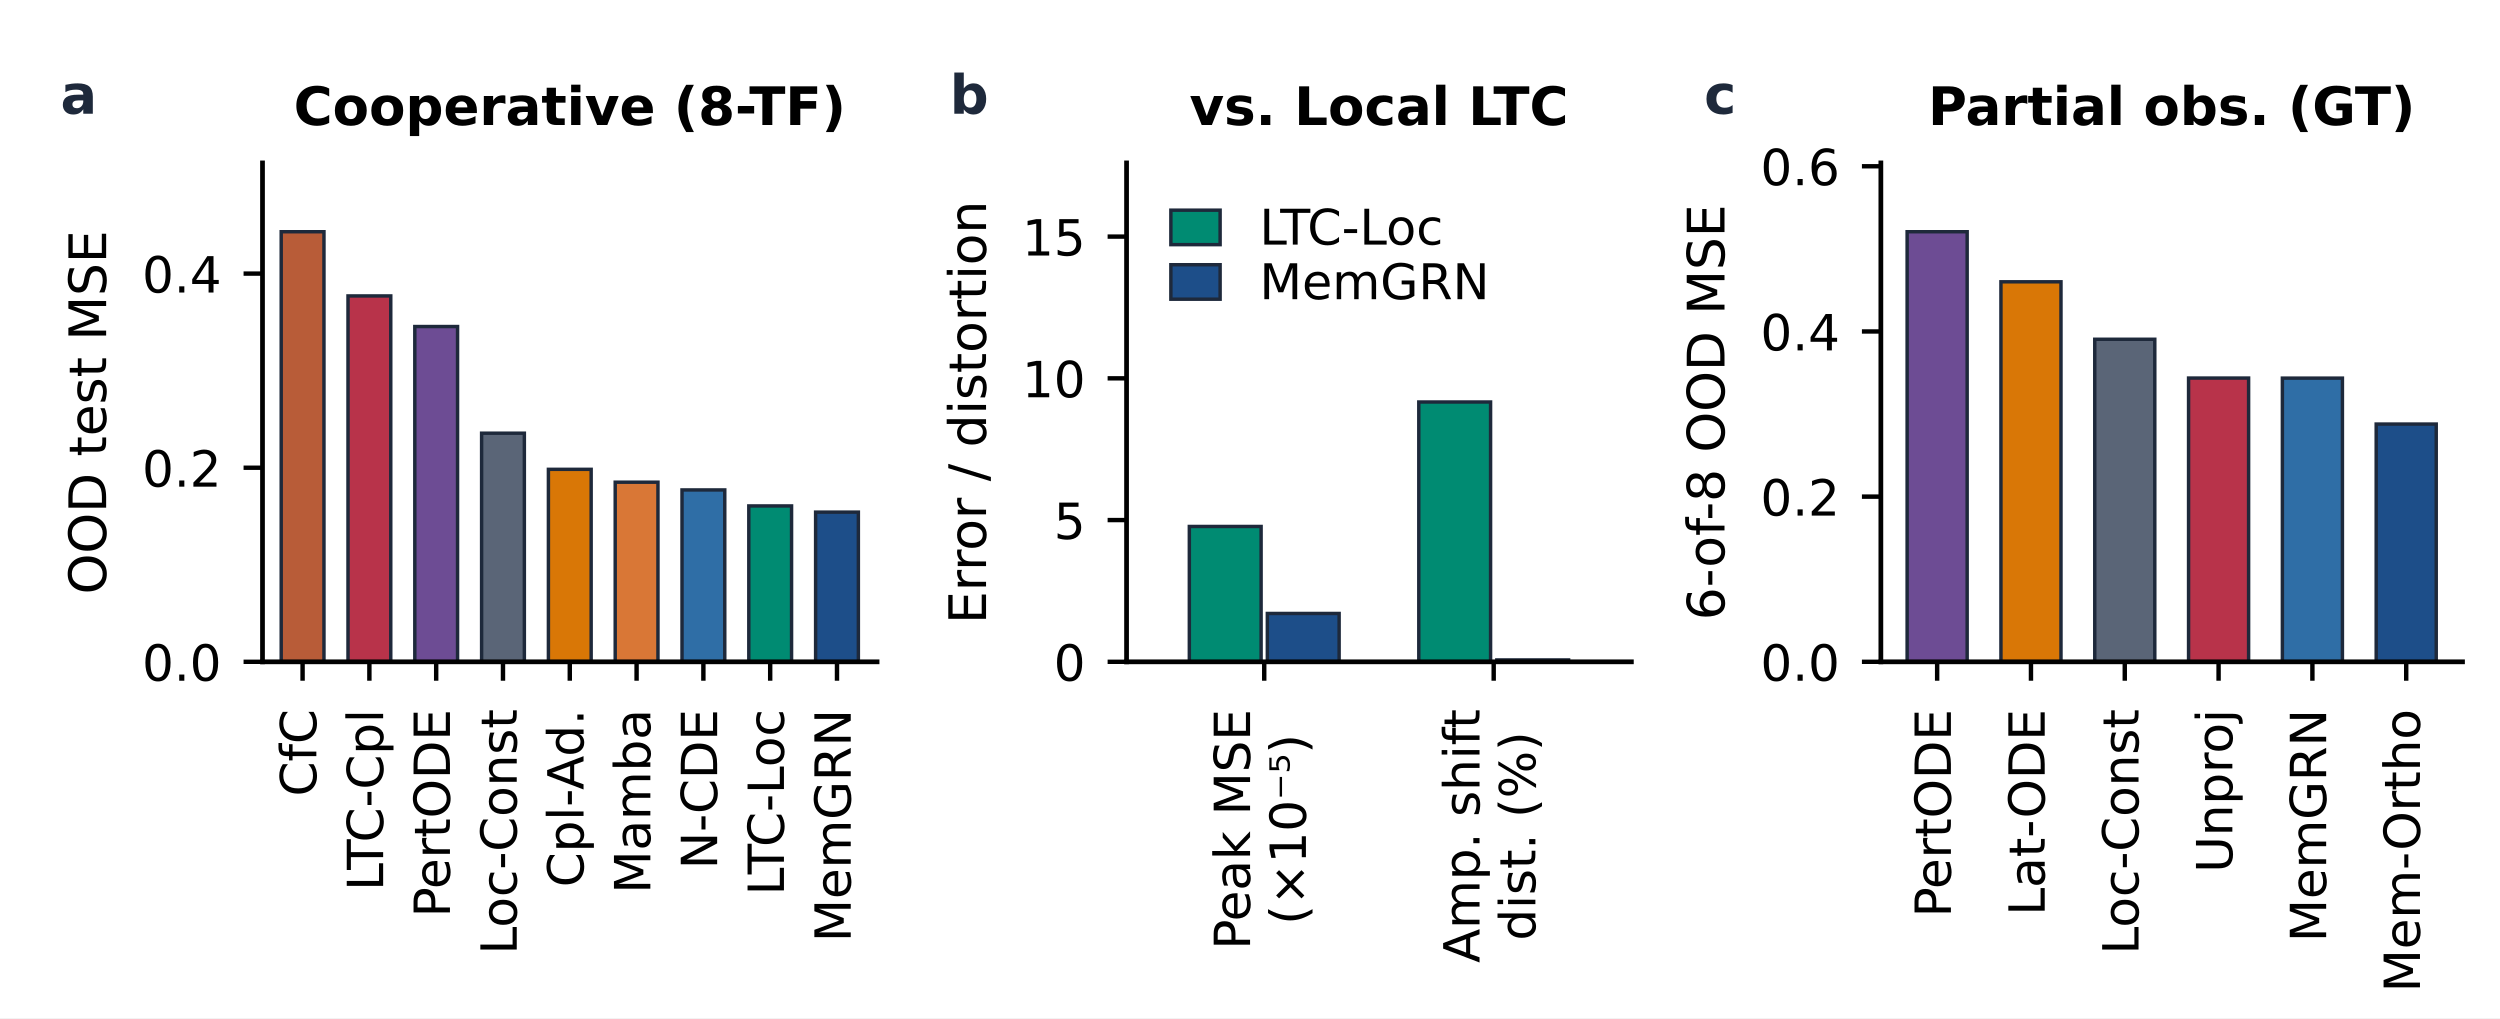
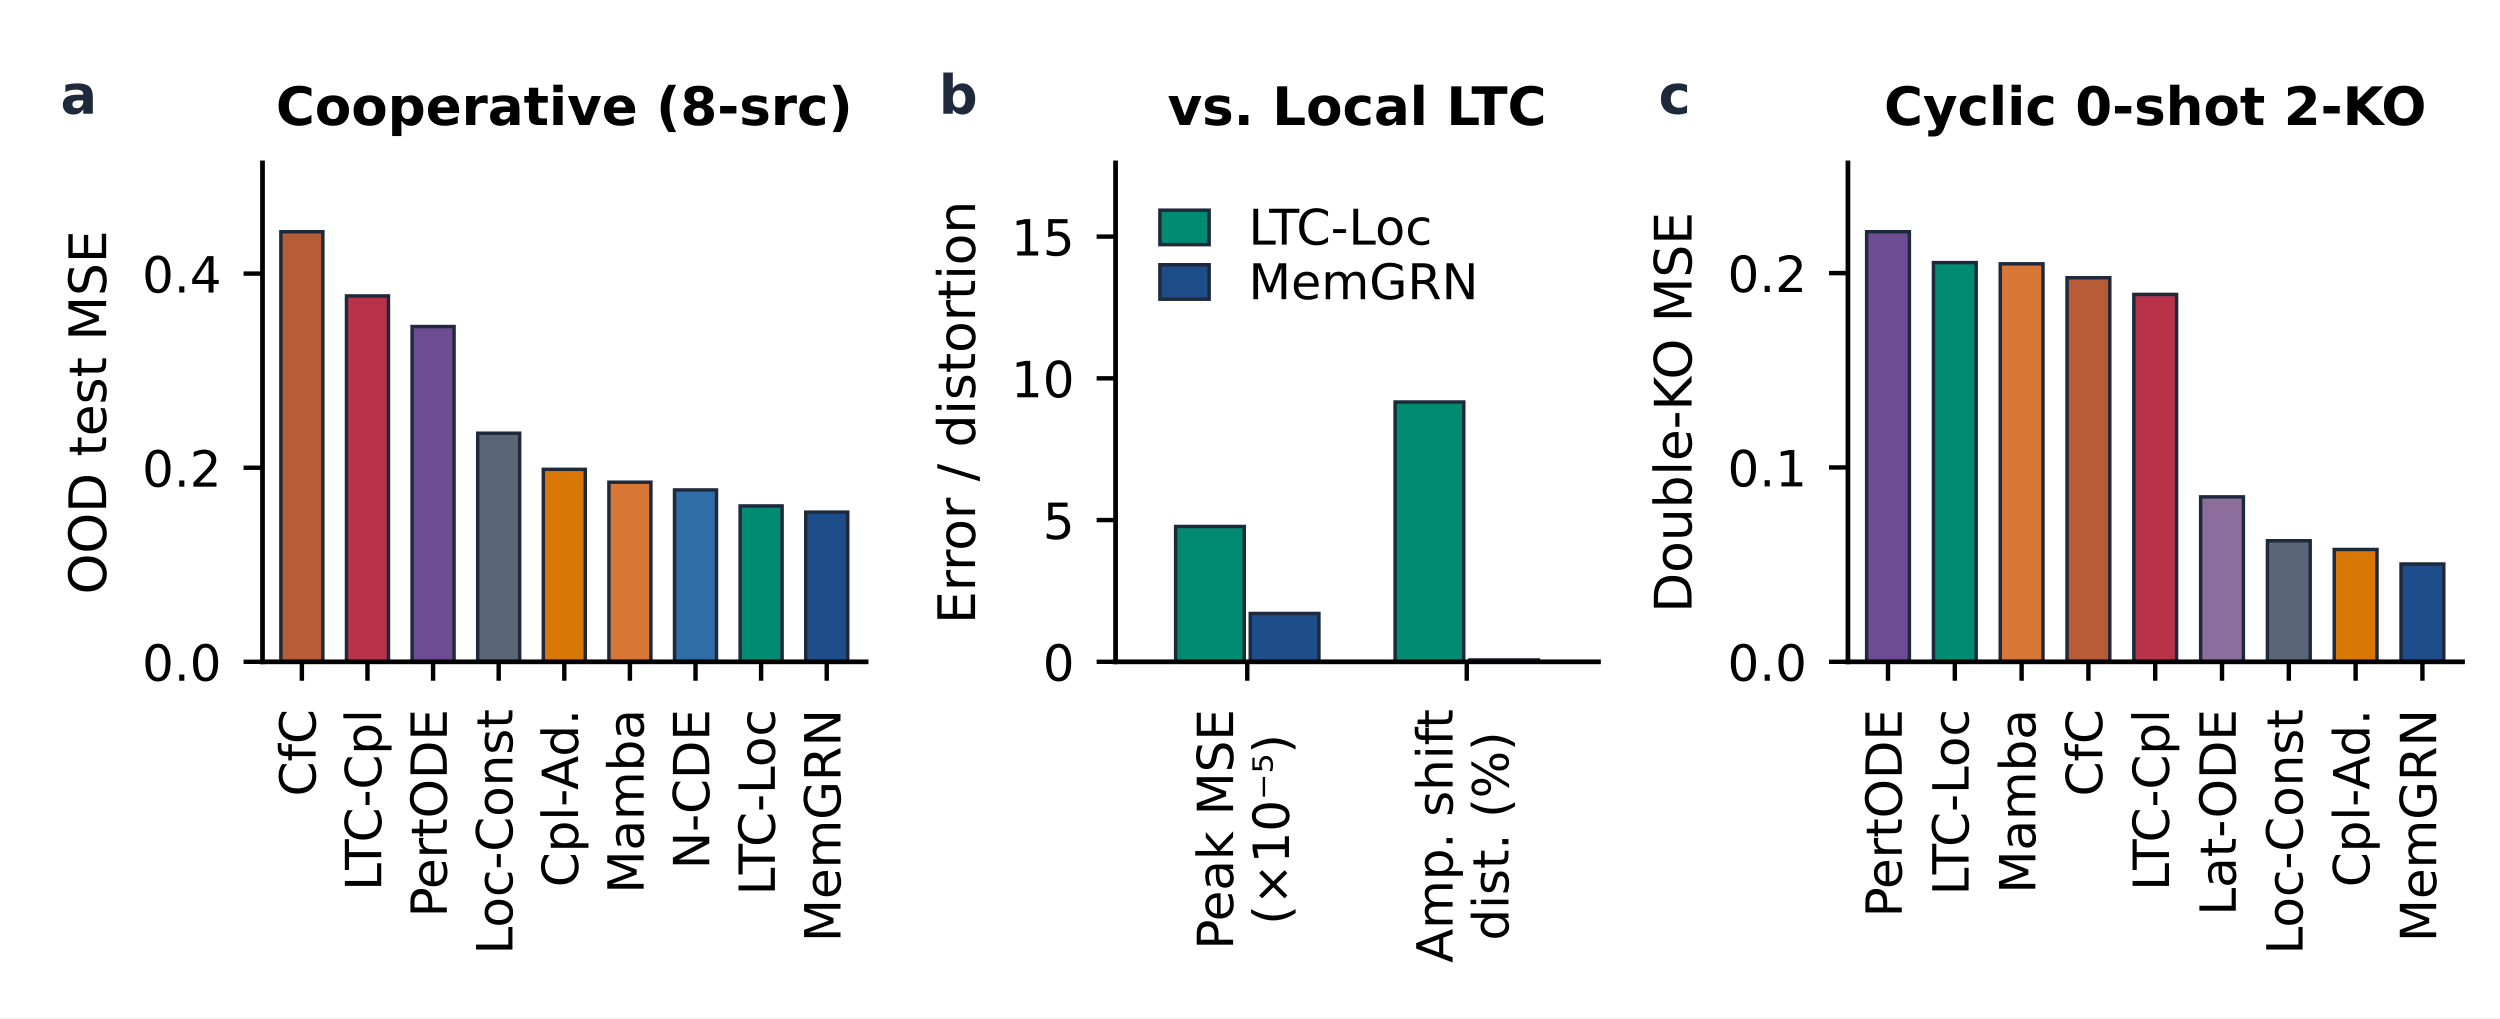
<svg xmlns="http://www.w3.org/2000/svg" xmlns:xlink="http://www.w3.org/1999/xlink" width="396pt" height="161.28pt" viewBox="0 0 396 161.28" version="1.1">
  <defs>
    <style type="text/css">*{stroke-linejoin: round; stroke-linecap: butt}</style>
  </defs>
  <g id="figure_1">
    <g id="patch_1">
      <path d="M 0 161.28  L 396 161.28  L 396 0  L 0 0  z " style="fill: #ffffff" />
    </g>
    <g id="axes_1">
      <g id="patch_2">
-         <path d="M 41.58 104.832  L 138.927 104.832  L 138.927 25.805  L 41.58 25.805  z " style="fill: #ffffff" />
+         <path d="M 41.58 104.832  L 137.189 104.832  L 137.189 25.805  L 41.58 25.805  z " style="fill: #ffffff" />
      </g>
      <g id="patch_3">
-         <path d="M 44.543 104.832  L 51.315 104.832  L 51.315 36.705  L 44.543 36.705  z " clip-path="url(#p056610c1b5)" style="fill: #b85c38; stroke: #1e293b; stroke-width: 0.55; stroke-linejoin: miter" />
+         <path d="M 44.49 104.832  L 51.141 104.832  L 51.141 36.705  L 44.49 36.705  z " clip-path="url(#p6288fd75ad)" style="fill: #b85c38; stroke: #1e293b; stroke-width: 0.55; stroke-linejoin: miter" />
      </g>
      <g id="patch_4">
-         <path d="M 55.124 104.832  L 61.896 104.832  L 61.896 46.874  L 55.124 46.874  z " clip-path="url(#p056610c1b5)" style="fill: #b8334a; stroke: #1e293b; stroke-width: 0.55; stroke-linejoin: miter" />
+         <path d="M 54.882 104.832  L 61.533 104.832  L 61.533 46.874  L 54.882 46.874  z " clip-path="url(#p6288fd75ad)" style="fill: #b8334a; stroke: #1e293b; stroke-width: 0.55; stroke-linejoin: miter" />
      </g>
      <g id="patch_5">
-         <path d="M 65.705 104.832  L 72.477 104.832  L 72.477 51.727  L 65.705 51.727  z " clip-path="url(#p056610c1b5)" style="fill: #6d4c94; stroke: #1e293b; stroke-width: 0.55; stroke-linejoin: miter" />
+         <path d="M 65.274 104.832  L 71.925 104.832  L 71.925 51.727  L 65.274 51.727  z " clip-path="url(#p6288fd75ad)" style="fill: #6d4c94; stroke: #1e293b; stroke-width: 0.55; stroke-linejoin: miter" />
      </g>
      <g id="patch_6">
-         <path d="M 76.286 104.832  L 83.058 104.832  L 83.058 68.614  L 76.286 68.614  z " clip-path="url(#p056610c1b5)" style="fill: #5a6577; stroke: #1e293b; stroke-width: 0.55; stroke-linejoin: miter" />
+         <path d="M 75.667 104.832  L 82.318 104.832  L 82.318 68.614  L 75.667 68.614  z " clip-path="url(#p6288fd75ad)" style="fill: #5a6577; stroke: #1e293b; stroke-width: 0.55; stroke-linejoin: miter" />
      </g>
      <g id="patch_7">
-         <path d="M 86.868 104.832  L 93.64 104.832  L 93.64 74.34  L 86.868 74.34  z " clip-path="url(#p056610c1b5)" style="fill: #d97706; stroke: #1e293b; stroke-width: 0.55; stroke-linejoin: miter" />
+         <path d="M 86.059 104.832  L 92.71 104.832  L 92.71 74.34  L 86.059 74.34  z " clip-path="url(#p6288fd75ad)" style="fill: #d97706; stroke: #1e293b; stroke-width: 0.55; stroke-linejoin: miter" />
      </g>
      <g id="patch_8">
-         <path d="M 97.449 104.832  L 104.221 104.832  L 104.221 76.382  L 97.449 76.382  z " clip-path="url(#p056610c1b5)" style="fill: #d97736; stroke: #1e293b; stroke-width: 0.55; stroke-linejoin: miter" />
+         <path d="M 96.451 104.832  L 103.102 104.832  L 103.102 76.382  L 96.451 76.382  z " clip-path="url(#p6288fd75ad)" style="fill: #d97736; stroke: #1e293b; stroke-width: 0.55; stroke-linejoin: miter" />
      </g>
      <g id="patch_9">
-         <path d="M 108.03 104.832  L 114.802 104.832  L 114.802 77.61  L 108.03 77.61  z " clip-path="url(#p056610c1b5)" style="fill: #2f6ea6; stroke: #1e293b; stroke-width: 0.55; stroke-linejoin: miter" />
+         <path d="M 106.843 104.832  L 113.495 104.832  L 113.495 77.61  L 106.843 77.61  z " clip-path="url(#p6288fd75ad)" style="fill: #2f6ea6; stroke: #1e293b; stroke-width: 0.55; stroke-linejoin: miter" />
      </g>
      <g id="patch_10">
-         <path d="M 118.611 104.832  L 125.383 104.832  L 125.383 80.137  L 118.611 80.137  z " clip-path="url(#p056610c1b5)" style="fill: #008b72; stroke: #1e293b; stroke-width: 0.55; stroke-linejoin: miter" />
+         <path d="M 117.236 104.832  L 123.887 104.832  L 123.887 80.137  L 117.236 80.137  z " clip-path="url(#p6288fd75ad)" style="fill: #008b72; stroke: #1e293b; stroke-width: 0.55; stroke-linejoin: miter" />
      </g>
      <g id="patch_11">
-         <path d="M 129.193 104.832  L 135.965 104.832  L 135.965 81.126  L 129.193 81.126  z " clip-path="url(#p056610c1b5)" style="fill: #1d4e89; stroke: #1e293b; stroke-width: 0.55; stroke-linejoin: miter" />
+         <path d="M 127.628 104.832  L 134.279 104.832  L 134.279 81.126  L 127.628 81.126  z " clip-path="url(#p6288fd75ad)" style="fill: #1d4e89; stroke: #1e293b; stroke-width: 0.55; stroke-linejoin: miter" />
      </g>
      <g id="matplotlib.axis_1">
        <g id="xtick_1">
          <g id="line2d_1">
            <defs>
-               <path id="m12a00d50f5" d="M 0 0  L 0 3  " style="stroke: #000000; stroke-width: 0.7" />
+               <path id="mcd3775ca20" d="M 0 0  L 0 3  " style="stroke: #000000; stroke-width: 0.7" />
            </defs>
            <g>
-               <use xlink:href="#m12a00d50f5" x="47.929" y="104.832" style="stroke: #000000; stroke-width: 0.7" />
+               <use xlink:href="#mcd3775ca20" x="47.815" y="104.832" style="stroke: #000000; stroke-width: 0.7" />
            </g>
          </g>
          <g id="text_1">
-             <text style="font-size: 7.9px; font-family: 'DejaVu Sans', 'Arial', 'Helvetica', sans-serif" transform="translate(50.10864 126.1459) rotate(-90)">CfC</text>
+             <text style="font-size: 7.9px; font-family: 'DejaVu Sans', 'Arial', 'Helvetica', sans-serif" transform="translate(49.99527 126.1459) rotate(-90)">CfC</text>
          </g>
        </g>
        <g id="xtick_2">
          <g id="line2d_2">
            <g>
-               <use xlink:href="#m12a00d50f5" x="58.51" y="104.832" style="stroke: #000000; stroke-width: 0.7" />
+               <use xlink:href="#mcd3775ca20" x="58.208" y="104.832" style="stroke: #000000; stroke-width: 0.7" />
            </g>
          </g>
          <g id="text_2">
-             <text style="font-size: 7.9px; font-family: 'DejaVu Sans', 'Arial', 'Helvetica', sans-serif" transform="translate(60.68986 141.1016) rotate(-90)">LTC-Cpl</text>
+             <text style="font-size: 7.9px; font-family: 'DejaVu Sans', 'Arial', 'Helvetica', sans-serif" transform="translate(60.38754 141.1016) rotate(-90)">LTC-Cpl</text>
          </g>
        </g>
        <g id="xtick_3">
          <g id="line2d_3">
            <g>
-               <use xlink:href="#m12a00d50f5" x="69.091" y="104.832" style="stroke: #000000; stroke-width: 0.7" />
+               <use xlink:href="#mcd3775ca20" x="68.6" y="104.832" style="stroke: #000000; stroke-width: 0.7" />
            </g>
          </g>
          <g id="text_3">
-             <text style="font-size: 7.9px; font-family: 'DejaVu Sans', 'Arial', 'Helvetica', sans-serif" transform="translate(71.27109 145.3083) rotate(-90)">PertODE</text>
+             <text style="font-size: 7.9px; font-family: 'DejaVu Sans', 'Arial', 'Helvetica', sans-serif" transform="translate(70.77982 145.3083) rotate(-90)">PertODE</text>
          </g>
        </g>
        <g id="xtick_4">
          <g id="line2d_4">
            <g>
-               <use xlink:href="#m12a00d50f5" x="79.672" y="104.832" style="stroke: #000000; stroke-width: 0.7" />
+               <use xlink:href="#mcd3775ca20" x="78.992" y="104.832" style="stroke: #000000; stroke-width: 0.7" />
            </g>
          </g>
          <g id="text_4">
-             <text style="font-size: 7.9px; font-family: 'DejaVu Sans', 'Arial', 'Helvetica', sans-serif" transform="translate(81.85231 151.1926) rotate(-90)">Loc-Const</text>
+             <text style="font-size: 7.9px; font-family: 'DejaVu Sans', 'Arial', 'Helvetica', sans-serif" transform="translate(81.17209 151.1926) rotate(-90)">Loc-Const</text>
          </g>
        </g>
        <g id="xtick_5">
          <g id="line2d_5">
            <g>
-               <use xlink:href="#m12a00d50f5" x="90.254" y="104.832" style="stroke: #000000; stroke-width: 0.7" />
+               <use xlink:href="#mcd3775ca20" x="89.384" y="104.832" style="stroke: #000000; stroke-width: 0.7" />
            </g>
          </g>
          <g id="text_5">
-             <text style="font-size: 7.9px; font-family: 'DejaVu Sans', 'Arial', 'Helvetica', sans-serif" transform="translate(92.43353 140.5227) rotate(-90)">Cpl-Ad.</text>
+             <text style="font-size: 7.9px; font-family: 'DejaVu Sans', 'Arial', 'Helvetica', sans-serif" transform="translate(91.56436 140.5227) rotate(-90)">Cpl-Ad.</text>
          </g>
        </g>
        <g id="xtick_6">
          <g id="line2d_6">
            <g>
-               <use xlink:href="#m12a00d50f5" x="100.835" y="104.832" style="stroke: #000000; stroke-width: 0.7" />
+               <use xlink:href="#mcd3775ca20" x="99.777" y="104.832" style="stroke: #000000; stroke-width: 0.7" />
            </g>
          </g>
          <g id="text_6">
-             <text style="font-size: 7.9px; font-family: 'DejaVu Sans', 'Arial', 'Helvetica', sans-serif" transform="translate(103.0148 141.541) rotate(-90)">Mamba</text>
+             <text style="font-size: 7.9px; font-family: 'DejaVu Sans', 'Arial', 'Helvetica', sans-serif" transform="translate(101.9566 141.541) rotate(-90)">Mamba</text>
          </g>
        </g>
        <g id="xtick_7">
          <g id="line2d_7">
            <g>
-               <use xlink:href="#m12a00d50f5" x="111.416" y="104.832" style="stroke: #000000; stroke-width: 0.7" />
+               <use xlink:href="#mcd3775ca20" x="110.169" y="104.832" style="stroke: #000000; stroke-width: 0.7" />
            </g>
          </g>
          <g id="text_7">
-             <text style="font-size: 7.9px; font-family: 'DejaVu Sans', 'Arial', 'Helvetica', sans-serif" transform="translate(113.596 137.6836) rotate(-90)">N-CDE</text>
+             <text style="font-size: 7.9px; font-family: 'DejaVu Sans', 'Arial', 'Helvetica', sans-serif" transform="translate(112.3489 137.6836) rotate(-90)">N-CDE</text>
          </g>
        </g>
        <g id="xtick_8">
          <g id="line2d_8">
            <g>
-               <use xlink:href="#m12a00d50f5" x="121.997" y="104.832" style="stroke: #000000; stroke-width: 0.7" />
+               <use xlink:href="#mcd3775ca20" x="120.561" y="104.832" style="stroke: #000000; stroke-width: 0.7" />
            </g>
          </g>
          <g id="text_8">
-             <text style="font-size: 7.9px; font-family: 'DejaVu Sans', 'Arial', 'Helvetica', sans-serif" transform="translate(124.1772 141.8163) rotate(-90)">LTC-Loc</text>
+             <text style="font-size: 7.9px; font-family: 'DejaVu Sans', 'Arial', 'Helvetica', sans-serif" transform="translate(122.7412 141.8163) rotate(-90)">LTC-Loc</text>
          </g>
        </g>
        <g id="xtick_9">
          <g id="line2d_9">
            <g>
-               <use xlink:href="#m12a00d50f5" x="132.579" y="104.832" style="stroke: #000000; stroke-width: 0.7" />
+               <use xlink:href="#mcd3775ca20" x="130.954" y="104.832" style="stroke: #000000; stroke-width: 0.7" />
            </g>
          </g>
          <g id="text_9">
-             <text style="font-size: 7.9px; font-family: 'DejaVu Sans', 'Arial', 'Helvetica', sans-serif" transform="translate(134.7584 149.225) rotate(-90)">MemGRN</text>
+             <text style="font-size: 7.9px; font-family: 'DejaVu Sans', 'Arial', 'Helvetica', sans-serif" transform="translate(133.1335 149.225) rotate(-90)">MemGRN</text>
          </g>
        </g>
      </g>
      <g id="matplotlib.axis_2">
        <g id="ytick_1">
          <g id="line2d_10">
            <defs>
-               <path id="m7aaac1868f" d="M 0 0  L -3 0  " style="stroke: #000000; stroke-width: 0.7" />
+               <path id="mad6e81683e" d="M 0 0  L -3 0  " style="stroke: #000000; stroke-width: 0.7" />
            </defs>
            <g>
-               <use xlink:href="#m7aaac1868f" x="41.58" y="104.832" style="stroke: #000000; stroke-width: 0.7" />
+               <use xlink:href="#mad6e81683e" x="41.58" y="104.832" style="stroke: #000000; stroke-width: 0.7" />
            </g>
          </g>
          <g id="text_10">
            <text style="font-size: 7.9px; font-family: 'DejaVu Sans', 'Arial', 'Helvetica', sans-serif; text-anchor: end" x="35.08" y="107.833" transform="rotate(-0 35.08 107.8334)">0.0</text>
          </g>
        </g>
        <g id="ytick_2">
          <g id="line2d_11">
            <g>
-               <use xlink:href="#m7aaac1868f" x="41.58" y="74.086" style="stroke: #000000; stroke-width: 0.7" />
+               <use xlink:href="#mad6e81683e" x="41.58" y="74.086" style="stroke: #000000; stroke-width: 0.7" />
            </g>
          </g>
          <g id="text_11">
            <text style="font-size: 7.9px; font-family: 'DejaVu Sans', 'Arial', 'Helvetica', sans-serif; text-anchor: end" x="35.08" y="77.087" transform="rotate(-0 35.08 77.08707)">0.2</text>
          </g>
        </g>
        <g id="ytick_3">
          <g id="line2d_12">
            <g>
-               <use xlink:href="#m7aaac1868f" x="41.58" y="43.339" style="stroke: #000000; stroke-width: 0.7" />
+               <use xlink:href="#mad6e81683e" x="41.58" y="43.339" style="stroke: #000000; stroke-width: 0.7" />
            </g>
          </g>
          <g id="text_12">
            <text style="font-size: 7.9px; font-family: 'DejaVu Sans', 'Arial', 'Helvetica', sans-serif; text-anchor: end" x="35.08" y="46.341" transform="rotate(-0 35.08 46.34075)">0.4</text>
          </g>
        </g>
        <g id="text_13">
          <text style="font-size: 8.2px; font-family: 'DejaVu Sans', 'Arial', 'Helvetica', sans-serif; text-anchor: middle" x="16.811" y="65.318" transform="rotate(-90 16.81119 65.3184)">OOD test MSE</text>
        </g>
      </g>
      <g id="patch_12">
        <path d="M 41.58 104.832  L 41.58 25.805  " style="fill: none; stroke: #000000; stroke-width: 0.75; stroke-linejoin: miter; stroke-linecap: square" />
      </g>
      <g id="patch_13">
-         <path d="M 41.58 104.832  L 138.927 104.832  " style="fill: none; stroke: #000000; stroke-width: 0.75; stroke-linejoin: miter; stroke-linecap: square" />
+         <path d="M 41.58 104.832  L 137.189 104.832  " style="fill: none; stroke: #000000; stroke-width: 0.75; stroke-linejoin: miter; stroke-linecap: square" />
      </g>
      <g id="text_14">
        <text style="font-weight: 700; font-size: 8.6px; font-family: 'DejaVu Sans', 'Arial', 'Helvetica', sans-serif; text-anchor: start; fill: #1e293b" x="9.58" y="18.016" transform="rotate(-0 9.58 18.01627)">a</text>
      </g>
      <g id="text_15">
-         <text style="font-weight: 700; font-size: 8.4px; font-family: 'DejaVu Sans', 'Arial', 'Helvetica', sans-serif; text-anchor: middle" x="90.254" y="19.805" transform="rotate(-0 90.25363 19.8048)">Cooperative (8-TF)</text>
+         <text style="font-weight: 700; font-size: 8.4px; font-family: 'DejaVu Sans', 'Arial', 'Helvetica', sans-serif; text-anchor: middle" x="89.384" y="19.805" transform="rotate(-0 89.38446 19.8048)">Cooperative (8-src)</text>
      </g>
    </g>
    <g id="axes_2">
      <g id="patch_14">
-         <path d="M 178.446 104.832  L 258.409 104.832  L 258.409 25.805  L 178.446 25.805  z " style="fill: #ffffff" />
+         <path d="M 176.707 104.832  L 253.194 104.832  L 253.194 25.805  L 176.707 25.805  z " style="fill: #ffffff" />
      </g>
      <g id="patch_15">
-         <path d="M 188.39 104.832  L 199.76 104.832  L 199.76 83.395  L 188.39 83.395  z " clip-path="url(#p80360a23db)" style="fill: #008b72; stroke: #1e293b; stroke-width: 0.55; stroke-linejoin: miter" />
+         <path d="M 186.219 104.832  L 197.095 104.832  L 197.095 83.395  L 186.219 83.395  z " clip-path="url(#p3b1e4a14d8)" style="fill: #008b72; stroke: #1e293b; stroke-width: 0.55; stroke-linejoin: miter" />
      </g>
      <g id="patch_16">
-         <path d="M 224.737 104.832  L 236.107 104.832  L 236.107 63.672  L 224.737 63.672  z " clip-path="url(#p80360a23db)" style="fill: #008b72; stroke: #1e293b; stroke-width: 0.55; stroke-linejoin: miter" />
+         <path d="M 220.986 104.832  L 231.861 104.832  L 231.861 63.672  L 220.986 63.672  z " clip-path="url(#p3b1e4a14d8)" style="fill: #008b72; stroke: #1e293b; stroke-width: 0.55; stroke-linejoin: miter" />
      </g>
      <g id="patch_17">
-         <path d="M 200.748 104.832  L 212.118 104.832  L 212.118 97.169  L 200.748 97.169  z " clip-path="url(#p80360a23db)" style="fill: #1d4e89; stroke: #1e293b; stroke-width: 0.55; stroke-linejoin: miter" />
+         <path d="M 198.04 104.832  L 208.915 104.832  L 208.915 97.169  L 198.04 97.169  z " clip-path="url(#p3b1e4a14d8)" style="fill: #1d4e89; stroke: #1e293b; stroke-width: 0.55; stroke-linejoin: miter" />
      </g>
      <g id="patch_18">
-         <path d="M 237.095 104.832  L 248.465 104.832  L 248.465 104.535  L 237.095 104.535  z " clip-path="url(#p80360a23db)" style="fill: #1d4e89; stroke: #1e293b; stroke-width: 0.55; stroke-linejoin: miter" />
+         <path d="M 232.807 104.832  L 243.682 104.832  L 243.682 104.535  L 232.807 104.535  z " clip-path="url(#p3b1e4a14d8)" style="fill: #1d4e89; stroke: #1e293b; stroke-width: 0.55; stroke-linejoin: miter" />
      </g>
      <g id="matplotlib.axis_3">
        <g id="xtick_10">
          <g id="line2d_13">
            <g>
-               <use xlink:href="#m12a00d50f5" x="200.254" y="104.832" style="stroke: #000000; stroke-width: 0.7" />
+               <use xlink:href="#mcd3775ca20" x="197.567" y="104.832" style="stroke: #000000; stroke-width: 0.7" />
            </g>
          </g>
          <g id="text_16">
-             <text style="font-size: 7.9px; font-family: 'DejaVu Sans', 'Arial', 'Helvetica', sans-serif" transform="translate(198.0107 150.4199) rotate(-90)">Peak MSE</text>
-             <text style="font-size: 7.9px; font-family: 'DejaVu Sans', 'Arial', 'Helvetica', sans-serif" transform="translate(206.857 146.4631) rotate(-90)">(×10⁻⁵)</text>
+             <text style="font-size: 7.9px; font-family: 'DejaVu Sans', 'Arial', 'Helvetica', sans-serif" transform="translate(195.3242 150.4199) rotate(-90)">Peak MSE</text>
+             <text style="font-size: 7.9px; font-family: 'DejaVu Sans', 'Arial', 'Helvetica', sans-serif" transform="translate(204.1704 146.4631) rotate(-90)">(×10⁻⁵)</text>
          </g>
        </g>
        <g id="xtick_11">
          <g id="line2d_14">
            <g>
-               <use xlink:href="#m12a00d50f5" x="236.601" y="104.832" style="stroke: #000000; stroke-width: 0.7" />
+               <use xlink:href="#mcd3775ca20" x="232.334" y="104.832" style="stroke: #000000; stroke-width: 0.7" />
            </g>
          </g>
          <g id="text_17">
-             <text style="font-size: 7.9px; font-family: 'DejaVu Sans', 'Arial', 'Helvetica', sans-serif" transform="translate(234.3579 152.5245) rotate(-90)">Amp. shift</text>
-             <text style="font-size: 7.9px; font-family: 'DejaVu Sans', 'Arial', 'Helvetica', sans-serif" transform="translate(243.2042 148.9855) rotate(-90)">dist. (%)</text>
+             <text style="font-size: 7.9px; font-family: 'DejaVu Sans', 'Arial', 'Helvetica', sans-serif" transform="translate(230.091 152.5245) rotate(-90)">Amp. shift</text>
+             <text style="font-size: 7.9px; font-family: 'DejaVu Sans', 'Arial', 'Helvetica', sans-serif" transform="translate(238.9373 148.9855) rotate(-90)">dist. (%)</text>
          </g>
        </g>
      </g>
      <g id="matplotlib.axis_4">
        <g id="ytick_4">
          <g id="line2d_15">
            <g>
-               <use xlink:href="#m7aaac1868f" x="178.446" y="104.832" style="stroke: #000000; stroke-width: 0.7" />
+               <use xlink:href="#mad6e81683e" x="176.707" y="104.832" style="stroke: #000000; stroke-width: 0.7" />
            </g>
          </g>
          <g id="text_18">
-             <text style="font-size: 7.9px; font-family: 'DejaVu Sans', 'Arial', 'Helvetica', sans-serif; text-anchor: end" x="171.946" y="107.833" transform="rotate(-0 171.9456 107.8334)">0</text>
+             <text style="font-size: 7.9px; font-family: 'DejaVu Sans', 'Arial', 'Helvetica', sans-serif; text-anchor: end" x="170.207" y="107.833" transform="rotate(-0 170.2073 107.8334)">0</text>
          </g>
        </g>
        <g id="ytick_5">
          <g id="line2d_16">
            <g>
-               <use xlink:href="#m7aaac1868f" x="178.446" y="82.381" style="stroke: #000000; stroke-width: 0.7" />
+               <use xlink:href="#mad6e81683e" x="176.707" y="82.381" style="stroke: #000000; stroke-width: 0.7" />
            </g>
          </g>
          <g id="text_19">
-             <text style="font-size: 7.9px; font-family: 'DejaVu Sans', 'Arial', 'Helvetica', sans-serif; text-anchor: end" x="171.946" y="85.382" transform="rotate(-0 171.9456 85.382)">5</text>
+             <text style="font-size: 7.9px; font-family: 'DejaVu Sans', 'Arial', 'Helvetica', sans-serif; text-anchor: end" x="170.207" y="85.382" transform="rotate(-0 170.2073 85.382)">5</text>
          </g>
        </g>
        <g id="ytick_6">
          <g id="line2d_17">
            <g>
-               <use xlink:href="#m7aaac1868f" x="178.446" y="59.929" style="stroke: #000000; stroke-width: 0.7" />
+               <use xlink:href="#mad6e81683e" x="176.707" y="59.929" style="stroke: #000000; stroke-width: 0.7" />
            </g>
          </g>
          <g id="text_20">
-             <text style="font-size: 7.9px; font-family: 'DejaVu Sans', 'Arial', 'Helvetica', sans-serif; text-anchor: end" x="171.946" y="62.931" transform="rotate(-0 171.9456 62.93061)">10</text>
+             <text style="font-size: 7.9px; font-family: 'DejaVu Sans', 'Arial', 'Helvetica', sans-serif; text-anchor: end" x="170.207" y="62.931" transform="rotate(-0 170.2073 62.93061)">10</text>
          </g>
        </g>
        <g id="ytick_7">
          <g id="line2d_18">
            <g>
-               <use xlink:href="#m7aaac1868f" x="178.446" y="37.478" style="stroke: #000000; stroke-width: 0.7" />
+               <use xlink:href="#mad6e81683e" x="176.707" y="37.478" style="stroke: #000000; stroke-width: 0.7" />
            </g>
          </g>
          <g id="text_21">
-             <text style="font-size: 7.9px; font-family: 'DejaVu Sans', 'Arial', 'Helvetica', sans-serif; text-anchor: end" x="171.946" y="40.479" transform="rotate(-0 171.9456 40.47922)">15</text>
+             <text style="font-size: 7.9px; font-family: 'DejaVu Sans', 'Arial', 'Helvetica', sans-serif; text-anchor: end" x="170.207" y="40.479" transform="rotate(-0 170.2073 40.47922)">15</text>
          </g>
        </g>
        <g id="text_22">
-           <text style="font-size: 8.2px; font-family: 'DejaVu Sans', 'Arial', 'Helvetica', sans-serif; text-anchor: middle" x="156.188" y="65.318" transform="rotate(-90 156.1875 65.3184)">Error / distortion</text>
+           <text style="font-size: 8.2px; font-family: 'DejaVu Sans', 'Arial', 'Helvetica', sans-serif; text-anchor: middle" x="154.449" y="65.318" transform="rotate(-90 154.4492 65.3184)">Error / distortion</text>
        </g>
      </g>
      <g id="patch_19">
-         <path d="M 178.446 104.832  L 178.446 25.805  " style="fill: none; stroke: #000000; stroke-width: 0.75; stroke-linejoin: miter; stroke-linecap: square" />
+         <path d="M 176.707 104.832  L 176.707 25.805  " style="fill: none; stroke: #000000; stroke-width: 0.75; stroke-linejoin: miter; stroke-linecap: square" />
      </g>
      <g id="patch_20">
-         <path d="M 178.446 104.832  L 258.409 104.832  " style="fill: none; stroke: #000000; stroke-width: 0.75; stroke-linejoin: miter; stroke-linecap: square" />
+         <path d="M 176.707 104.832  L 253.194 104.832  " style="fill: none; stroke: #000000; stroke-width: 0.75; stroke-linejoin: miter; stroke-linecap: square" />
      </g>
      <g id="text_23">
-         <text style="font-weight: 700; font-size: 8.6px; font-family: 'DejaVu Sans', 'Arial', 'Helvetica', sans-serif; text-anchor: start; fill: #1e293b" x="150.446" y="18.016" transform="rotate(-0 150.4456 18.01627)">b</text>
+         <text style="font-weight: 700; font-size: 8.6px; font-family: 'DejaVu Sans', 'Arial', 'Helvetica', sans-serif; text-anchor: start; fill: #1e293b" x="148.707" y="18.016" transform="rotate(-0 148.7073 18.01627)">b</text>
      </g>
      <g id="text_24">
-         <text style="font-weight: 700; font-size: 8.4px; font-family: 'DejaVu Sans', 'Arial', 'Helvetica', sans-serif; text-anchor: middle" x="218.428" y="19.805" transform="rotate(-0 218.4275 19.8048)">vs. Local LTC</text>
+         <text style="font-weight: 700; font-size: 8.4px; font-family: 'DejaVu Sans', 'Arial', 'Helvetica', sans-serif; text-anchor: middle" x="214.951" y="19.805" transform="rotate(-0 214.9508 19.8048)">vs. Local LTC</text>
      </g>
      <g id="legend_1">
        <g id="patch_21">
-           <path d="M 185.466 38.752  L 193.266 38.752  L 193.266 33.292  L 185.466 33.292  z " style="fill: #008b72; stroke: #1e293b; stroke-width: 0.55; stroke-linejoin: miter" />
+           <path d="M 183.727 38.752  L 191.527 38.752  L 191.527 33.292  L 183.727 33.292  z " style="fill: #008b72; stroke: #1e293b; stroke-width: 0.55; stroke-linejoin: miter" />
        </g>
        <g id="text_25">
-           <text style="font-size: 7.8px; font-family: 'DejaVu Sans', 'Arial', 'Helvetica', sans-serif; text-anchor: start" x="199.506" y="38.752" transform="rotate(-0 199.5056 38.75158)">LTC-Loc</text>
+           <text style="font-size: 7.8px; font-family: 'DejaVu Sans', 'Arial', 'Helvetica', sans-serif; text-anchor: start" x="197.767" y="38.752" transform="rotate(-0 197.7673 38.75158)">LTC-Loc</text>
        </g>
        <g id="patch_22">
-           <path d="M 185.466 47.393  L 193.266 47.393  L 193.266 41.933  L 185.466 41.933  z " style="fill: #1d4e89; stroke: #1e293b; stroke-width: 0.55; stroke-linejoin: miter" />
+           <path d="M 183.727 47.393  L 191.527 47.393  L 191.527 41.933  L 183.727 41.933  z " style="fill: #1d4e89; stroke: #1e293b; stroke-width: 0.55; stroke-linejoin: miter" />
        </g>
        <g id="text_26">
-           <text style="font-size: 7.8px; font-family: 'DejaVu Sans', 'Arial', 'Helvetica', sans-serif; text-anchor: start" x="199.506" y="47.393" transform="rotate(-0 199.5056 47.39252)">MemGRN</text>
+           <text style="font-size: 7.8px; font-family: 'DejaVu Sans', 'Arial', 'Helvetica', sans-serif; text-anchor: start" x="197.767" y="47.393" transform="rotate(-0 197.7673 47.39252)">MemGRN</text>
        </g>
      </g>
    </g>
    <g id="axes_3">
      <g id="patch_23">
-         <path d="M 297.928 104.832  L 390.06 104.832  L 390.06 25.805  L 297.928 25.805  z " style="fill: #ffffff" />
+         <path d="M 292.713 104.832  L 390.06 104.832  L 390.06 25.805  L 292.713 25.805  z " style="fill: #ffffff" />
      </g>
      <g id="patch_24">
-         <path d="M 302.089 104.832  L 311.599 104.832  L 311.599 36.705  L 302.089 36.705  z " clip-path="url(#pf5688c80f5)" style="fill: #6d4c94; stroke: #1e293b; stroke-width: 0.55; stroke-linejoin: miter" />
+         <path d="M 295.675 104.832  L 302.447 104.832  L 302.447 36.705  L 295.675 36.705  z " clip-path="url(#p0ec7134f0b)" style="fill: #6d4c94; stroke: #1e293b; stroke-width: 0.55; stroke-linejoin: miter" />
      </g>
      <g id="patch_25">
-         <path d="M 316.949 104.832  L 326.459 104.832  L 326.459 44.633  L 316.949 44.633  z " clip-path="url(#pf5688c80f5)" style="fill: #d97706; stroke: #1e293b; stroke-width: 0.55; stroke-linejoin: miter" />
+         <path d="M 306.257 104.832  L 313.029 104.832  L 313.029 41.6  L 306.257 41.6  z " clip-path="url(#p0ec7134f0b)" style="fill: #008b72; stroke: #1e293b; stroke-width: 0.55; stroke-linejoin: miter" />
      </g>
      <g id="patch_26">
-         <path d="M 331.809 104.832  L 341.319 104.832  L 341.319 53.742  L 331.809 53.742  z " clip-path="url(#pf5688c80f5)" style="fill: #5a6577; stroke: #1e293b; stroke-width: 0.55; stroke-linejoin: miter" />
+         <path d="M 316.838 104.832  L 323.61 104.832  L 323.61 41.783  L 316.838 41.783  z " clip-path="url(#p0ec7134f0b)" style="fill: #d97736; stroke: #1e293b; stroke-width: 0.55; stroke-linejoin: miter" />
      </g>
      <g id="patch_27">
-         <path d="M 346.669 104.832  L 356.179 104.832  L 356.179 59.884  L 346.669 59.884  z " clip-path="url(#pf5688c80f5)" style="fill: #b8334a; stroke: #1e293b; stroke-width: 0.55; stroke-linejoin: miter" />
+         <path d="M 327.419 104.832  L 334.191 104.832  L 334.191 43.994  L 327.419 43.994  z " clip-path="url(#p0ec7134f0b)" style="fill: #b85c38; stroke: #1e293b; stroke-width: 0.55; stroke-linejoin: miter" />
      </g>
      <g id="patch_28">
-         <path d="M 361.529 104.832  L 371.039 104.832  L 371.039 59.899  L 361.529 59.899  z " clip-path="url(#pf5688c80f5)" style="fill: #2f6ea6; stroke: #1e293b; stroke-width: 0.55; stroke-linejoin: miter" />
+         <path d="M 338 104.832  L 344.772 104.832  L 344.772 46.638  L 338 46.638  z " clip-path="url(#p0ec7134f0b)" style="fill: #b8334a; stroke: #1e293b; stroke-width: 0.55; stroke-linejoin: miter" />
      </g>
      <g id="patch_29">
-         <path d="M 376.389 104.832  L 385.899 104.832  L 385.899 67.168  L 376.389 67.168  z " clip-path="url(#pf5688c80f5)" style="fill: #1d4e89; stroke: #1e293b; stroke-width: 0.55; stroke-linejoin: miter" />
+         <path d="M 348.582 104.832  L 355.354 104.832  L 355.354 78.704  L 348.582 78.704  z " clip-path="url(#p0ec7134f0b)" style="fill: #8c6d9b; stroke: #1e293b; stroke-width: 0.55; stroke-linejoin: miter" />
+       </g>
+       <g id="patch_30">
+         <path d="M 359.163 104.832  L 365.935 104.832  L 365.935 85.651  L 359.163 85.651  z " clip-path="url(#p0ec7134f0b)" style="fill: #5a6577; stroke: #1e293b; stroke-width: 0.55; stroke-linejoin: miter" />
+       </g>
+       <g id="patch_31">
+         <path d="M 369.744 104.832  L 376.516 104.832  L 376.516 87.036  L 369.744 87.036  z " clip-path="url(#p0ec7134f0b)" style="fill: #d97706; stroke: #1e293b; stroke-width: 0.55; stroke-linejoin: miter" />
+       </g>
+       <g id="patch_32">
+         <path d="M 380.325 104.832  L 387.097 104.832  L 387.097 89.341  L 380.325 89.341  z " clip-path="url(#p0ec7134f0b)" style="fill: #1d4e89; stroke: #1e293b; stroke-width: 0.55; stroke-linejoin: miter" />
      </g>
      <g id="matplotlib.axis_5">
        <g id="xtick_12">
          <g id="line2d_19">
            <g>
-               <use xlink:href="#m12a00d50f5" x="306.844" y="104.832" style="stroke: #000000; stroke-width: 0.7" />
+               <use xlink:href="#mcd3775ca20" x="299.061" y="104.832" style="stroke: #000000; stroke-width: 0.7" />
            </g>
          </g>
          <g id="text_27">
-             <text style="font-size: 7.9px; font-family: 'DejaVu Sans', 'Arial', 'Helvetica', sans-serif" transform="translate(309.0237 145.3083) rotate(-90)">PertODE</text>
+             <text style="font-size: 7.9px; font-family: 'DejaVu Sans', 'Arial', 'Helvetica', sans-serif" transform="translate(301.2414 145.3083) rotate(-90)">PertODE</text>
          </g>
        </g>
        <g id="xtick_13">
          <g id="line2d_20">
            <g>
-               <use xlink:href="#m12a00d50f5" x="321.704" y="104.832" style="stroke: #000000; stroke-width: 0.7" />
+               <use xlink:href="#mcd3775ca20" x="309.643" y="104.832" style="stroke: #000000; stroke-width: 0.7" />
            </g>
          </g>
          <g id="text_28">
-             <text style="font-size: 7.9px; font-family: 'DejaVu Sans', 'Arial', 'Helvetica', sans-serif" transform="translate(323.8837 145.0331) rotate(-90)">Lat-ODE</text>
+             <text style="font-size: 7.9px; font-family: 'DejaVu Sans', 'Arial', 'Helvetica', sans-serif" transform="translate(311.8226 141.8163) rotate(-90)">LTC-Loc</text>
          </g>
        </g>
        <g id="xtick_14">
          <g id="line2d_21">
            <g>
-               <use xlink:href="#m12a00d50f5" x="336.564" y="104.832" style="stroke: #000000; stroke-width: 0.7" />
+               <use xlink:href="#mcd3775ca20" x="320.224" y="104.832" style="stroke: #000000; stroke-width: 0.7" />
            </g>
          </g>
          <g id="text_29">
-             <text style="font-size: 7.9px; font-family: 'DejaVu Sans', 'Arial', 'Helvetica', sans-serif" transform="translate(338.7438 151.1926) rotate(-90)">Loc-Const</text>
+             <text style="font-size: 7.9px; font-family: 'DejaVu Sans', 'Arial', 'Helvetica', sans-serif" transform="translate(322.4038 141.541) rotate(-90)">Mamba</text>
          </g>
        </g>
        <g id="xtick_15">
          <g id="line2d_22">
            <g>
-               <use xlink:href="#m12a00d50f5" x="351.424" y="104.832" style="stroke: #000000; stroke-width: 0.7" />
+               <use xlink:href="#mcd3775ca20" x="330.805" y="104.832" style="stroke: #000000; stroke-width: 0.7" />
            </g>
          </g>
          <g id="text_30">
-             <text style="font-size: 7.9px; font-family: 'DejaVu Sans', 'Arial', 'Helvetica', sans-serif" transform="translate(353.6038 138.2341) rotate(-90)">Unproj</text>
+             <text style="font-size: 7.9px; font-family: 'DejaVu Sans', 'Arial', 'Helvetica', sans-serif" transform="translate(332.9851 126.1459) rotate(-90)">CfC</text>
          </g>
        </g>
        <g id="xtick_16">
          <g id="line2d_23">
            <g>
-               <use xlink:href="#m12a00d50f5" x="366.284" y="104.832" style="stroke: #000000; stroke-width: 0.7" />
+               <use xlink:href="#mcd3775ca20" x="341.386" y="104.832" style="stroke: #000000; stroke-width: 0.7" />
            </g>
          </g>
          <g id="text_31">
-             <text style="font-size: 7.9px; font-family: 'DejaVu Sans', 'Arial', 'Helvetica', sans-serif" transform="translate(368.4638 149.225) rotate(-90)">MemGRN</text>
+             <text style="font-size: 7.9px; font-family: 'DejaVu Sans', 'Arial', 'Helvetica', sans-serif" transform="translate(343.5663 141.1016) rotate(-90)">LTC-Cpl</text>
          </g>
        </g>
        <g id="xtick_17">
          <g id="line2d_24">
            <g>
-               <use xlink:href="#m12a00d50f5" x="381.144" y="104.832" style="stroke: #000000; stroke-width: 0.7" />
+               <use xlink:href="#mcd3775ca20" x="351.968" y="104.832" style="stroke: #000000; stroke-width: 0.7" />
            </g>
          </g>
          <g id="text_32">
-             <text style="font-size: 7.9px; font-family: 'DejaVu Sans', 'Arial', 'Helvetica', sans-serif" transform="translate(383.3239 157.1756) rotate(-90)">Mem-Ortho</text>
+             <text style="font-size: 7.9px; font-family: 'DejaVu Sans', 'Arial', 'Helvetica', sans-serif" transform="translate(354.1475 145.0331) rotate(-90)">Lat-ODE</text>
+           </g>
+         </g>
+         <g id="xtick_18">
+           <g id="line2d_25">
+             <g>
+               <use xlink:href="#mcd3775ca20" x="362.549" y="104.832" style="stroke: #000000; stroke-width: 0.7" />
+             </g>
+           </g>
+           <g id="text_33">
+             <text style="font-size: 7.9px; font-family: 'DejaVu Sans', 'Arial', 'Helvetica', sans-serif" transform="translate(364.7287 151.1926) rotate(-90)">Loc-Const</text>
+           </g>
+         </g>
+         <g id="xtick_19">
+           <g id="line2d_26">
+             <g>
+               <use xlink:href="#mcd3775ca20" x="373.13" y="104.832" style="stroke: #000000; stroke-width: 0.7" />
+             </g>
+           </g>
+           <g id="text_34">
+             <text style="font-size: 7.9px; font-family: 'DejaVu Sans', 'Arial', 'Helvetica', sans-serif" transform="translate(375.3099 140.5227) rotate(-90)">Cpl-Ad.</text>
+           </g>
+         </g>
+         <g id="xtick_20">
+           <g id="line2d_27">
+             <g>
+               <use xlink:href="#mcd3775ca20" x="383.711" y="104.832" style="stroke: #000000; stroke-width: 0.7" />
+             </g>
+           </g>
+           <g id="text_35">
+             <text style="font-size: 7.9px; font-family: 'DejaVu Sans', 'Arial', 'Helvetica', sans-serif" transform="translate(385.8912 149.225) rotate(-90)">MemGRN</text>
          </g>
        </g>
      </g>
      <g id="matplotlib.axis_6">
        <g id="ytick_8">
-           <g id="line2d_25">
-             <g>
-               <use xlink:href="#m7aaac1868f" x="297.928" y="104.832" style="stroke: #000000; stroke-width: 0.7" />
-             </g>
-           </g>
-           <g id="text_33">
-             <text style="font-size: 7.9px; font-family: 'DejaVu Sans', 'Arial', 'Helvetica', sans-serif; text-anchor: end" x="291.428" y="107.833" transform="rotate(-0 291.4278 107.8334)">0.0</text>
+           <g id="line2d_28">
+             <g>
+               <use xlink:href="#mad6e81683e" x="292.713" y="104.832" style="stroke: #000000; stroke-width: 0.7" />
+             </g>
+           </g>
+           <g id="text_36">
+             <text style="font-size: 7.9px; font-family: 'DejaVu Sans', 'Arial', 'Helvetica', sans-serif; text-anchor: end" x="286.213" y="107.833" transform="rotate(-0 286.2127 107.8334)">0.0</text>
          </g>
        </g>
        <g id="ytick_9">
-           <g id="line2d_26">
-             <g>
-               <use xlink:href="#m7aaac1868f" x="297.928" y="78.667" style="stroke: #000000; stroke-width: 0.7" />
-             </g>
-           </g>
-           <g id="text_34">
-             <text style="font-size: 7.9px; font-family: 'DejaVu Sans', 'Arial', 'Helvetica', sans-serif; text-anchor: end" x="291.428" y="81.668" transform="rotate(-0 291.4278 81.66815)">0.2</text>
+           <g id="line2d_29">
+             <g>
+               <use xlink:href="#mad6e81683e" x="292.713" y="74.045" style="stroke: #000000; stroke-width: 0.7" />
+             </g>
+           </g>
+           <g id="text_37">
+             <text style="font-size: 7.9px; font-family: 'DejaVu Sans', 'Arial', 'Helvetica', sans-serif; text-anchor: end" x="286.213" y="77.047" transform="rotate(-0 286.2127 77.04657)">0.1</text>
          </g>
        </g>
        <g id="ytick_10">
-           <g id="line2d_27">
-             <g>
-               <use xlink:href="#m7aaac1868f" x="297.928" y="52.502" style="stroke: #000000; stroke-width: 0.7" />
-             </g>
-           </g>
-           <g id="text_35">
-             <text style="font-size: 7.9px; font-family: 'DejaVu Sans', 'Arial', 'Helvetica', sans-serif; text-anchor: end" x="291.428" y="55.503" transform="rotate(-0 291.4278 55.50292)">0.4</text>
-           </g>
-         </g>
-         <g id="ytick_11">
-           <g id="line2d_28">
-             <g>
-               <use xlink:href="#m7aaac1868f" x="297.928" y="26.336" style="stroke: #000000; stroke-width: 0.7" />
-             </g>
-           </g>
-           <g id="text_36">
-             <text style="font-size: 7.9px; font-family: 'DejaVu Sans', 'Arial', 'Helvetica', sans-serif; text-anchor: end" x="291.428" y="29.338" transform="rotate(-0 291.4278 29.33769)">0.6</text>
-           </g>
-         </g>
-         <g id="text_37">
-           <text style="font-size: 8.2px; font-family: 'DejaVu Sans', 'Arial', 'Helvetica', sans-serif; text-anchor: middle" x="273.159" y="65.318" transform="rotate(-90 273.159 65.3184)">6-of-8 OOD MSE</text>
-         </g>
-       </g>
-       <g id="patch_30">
-         <path d="M 297.928 104.832  L 297.928 25.805  " style="fill: none; stroke: #000000; stroke-width: 0.75; stroke-linejoin: miter; stroke-linecap: square" />
-       </g>
-       <g id="patch_31">
-         <path d="M 297.928 104.832  L 390.06 104.832  " style="fill: none; stroke: #000000; stroke-width: 0.75; stroke-linejoin: miter; stroke-linecap: square" />
-       </g>
-       <g id="text_38">
-         <text style="font-weight: 700; font-size: 8.6px; font-family: 'DejaVu Sans', 'Arial', 'Helvetica', sans-serif; text-anchor: start; fill: #1e293b" x="269.928" y="18.016" transform="rotate(-0 269.9278 18.01627)">c</text>
-       </g>
-       <g id="text_39">
-         <text style="font-weight: 700; font-size: 8.4px; font-family: 'DejaVu Sans', 'Arial', 'Helvetica', sans-serif; text-anchor: middle" x="343.994" y="19.805" transform="rotate(-0 343.9939 19.8048)">Partial obs. (GT)</text>
+           <g id="line2d_30">
+             <g>
+               <use xlink:href="#mad6e81683e" x="292.713" y="43.258" style="stroke: #000000; stroke-width: 0.7" />
+             </g>
+           </g>
+           <g id="text_38">
+             <text style="font-size: 7.9px; font-family: 'DejaVu Sans', 'Arial', 'Helvetica', sans-serif; text-anchor: end" x="286.213" y="46.26" transform="rotate(-0 286.2127 46.25975)">0.2</text>
+           </g>
+         </g>
+         <g id="text_39">
+           <text style="font-size: 8.2px; font-family: 'DejaVu Sans', 'Arial', 'Helvetica', sans-serif; text-anchor: middle" x="267.944" y="65.318" transform="rotate(-90 267.9439 65.3184)">Double-KO MSE</text>
+         </g>
+       </g>
+       <g id="patch_33">
+         <path d="M 292.713 104.832  L 292.713 25.805  " style="fill: none; stroke: #000000; stroke-width: 0.75; stroke-linejoin: miter; stroke-linecap: square" />
+       </g>
+       <g id="patch_34">
+         <path d="M 292.713 104.832  L 390.06 104.832  " style="fill: none; stroke: #000000; stroke-width: 0.75; stroke-linejoin: miter; stroke-linecap: square" />
+       </g>
+       <g id="text_40">
+         <text style="font-weight: 700; font-size: 8.6px; font-family: 'DejaVu Sans', 'Arial', 'Helvetica', sans-serif; text-anchor: start; fill: #1e293b" x="262.713" y="18.016" transform="rotate(-0 262.7127 18.01627)">c</text>
+       </g>
+       <g id="text_41">
+         <text style="font-weight: 700; font-size: 8.4px; font-family: 'DejaVu Sans', 'Arial', 'Helvetica', sans-serif; text-anchor: middle" x="341.386" y="19.805" transform="rotate(-0 341.3864 19.8048)">Cyclic 0-shot 2-KO</text>
      </g>
    </g>
  </g>
  <defs>
-     <clipPath id="p056610c1b5">
-       <rect x="41.58" y="25.805" width="97.347" height="79.027" />
+     <clipPath id="p6288fd75ad">
+       <rect x="41.58" y="25.805" width="95.609" height="79.027" />
    </clipPath>
-     <clipPath id="p80360a23db">
-       <rect x="178.446" y="25.805" width="79.964" height="79.027" />
+     <clipPath id="p3b1e4a14d8">
+       <rect x="176.707" y="25.805" width="76.487" height="79.027" />
    </clipPath>
-     <clipPath id="pf5688c80f5">
-       <rect x="297.928" y="25.805" width="92.132" height="79.027" />
+     <clipPath id="p0ec7134f0b">
+       <rect x="292.713" y="25.805" width="97.347" height="79.027" />
    </clipPath>
  </defs>
</svg>
